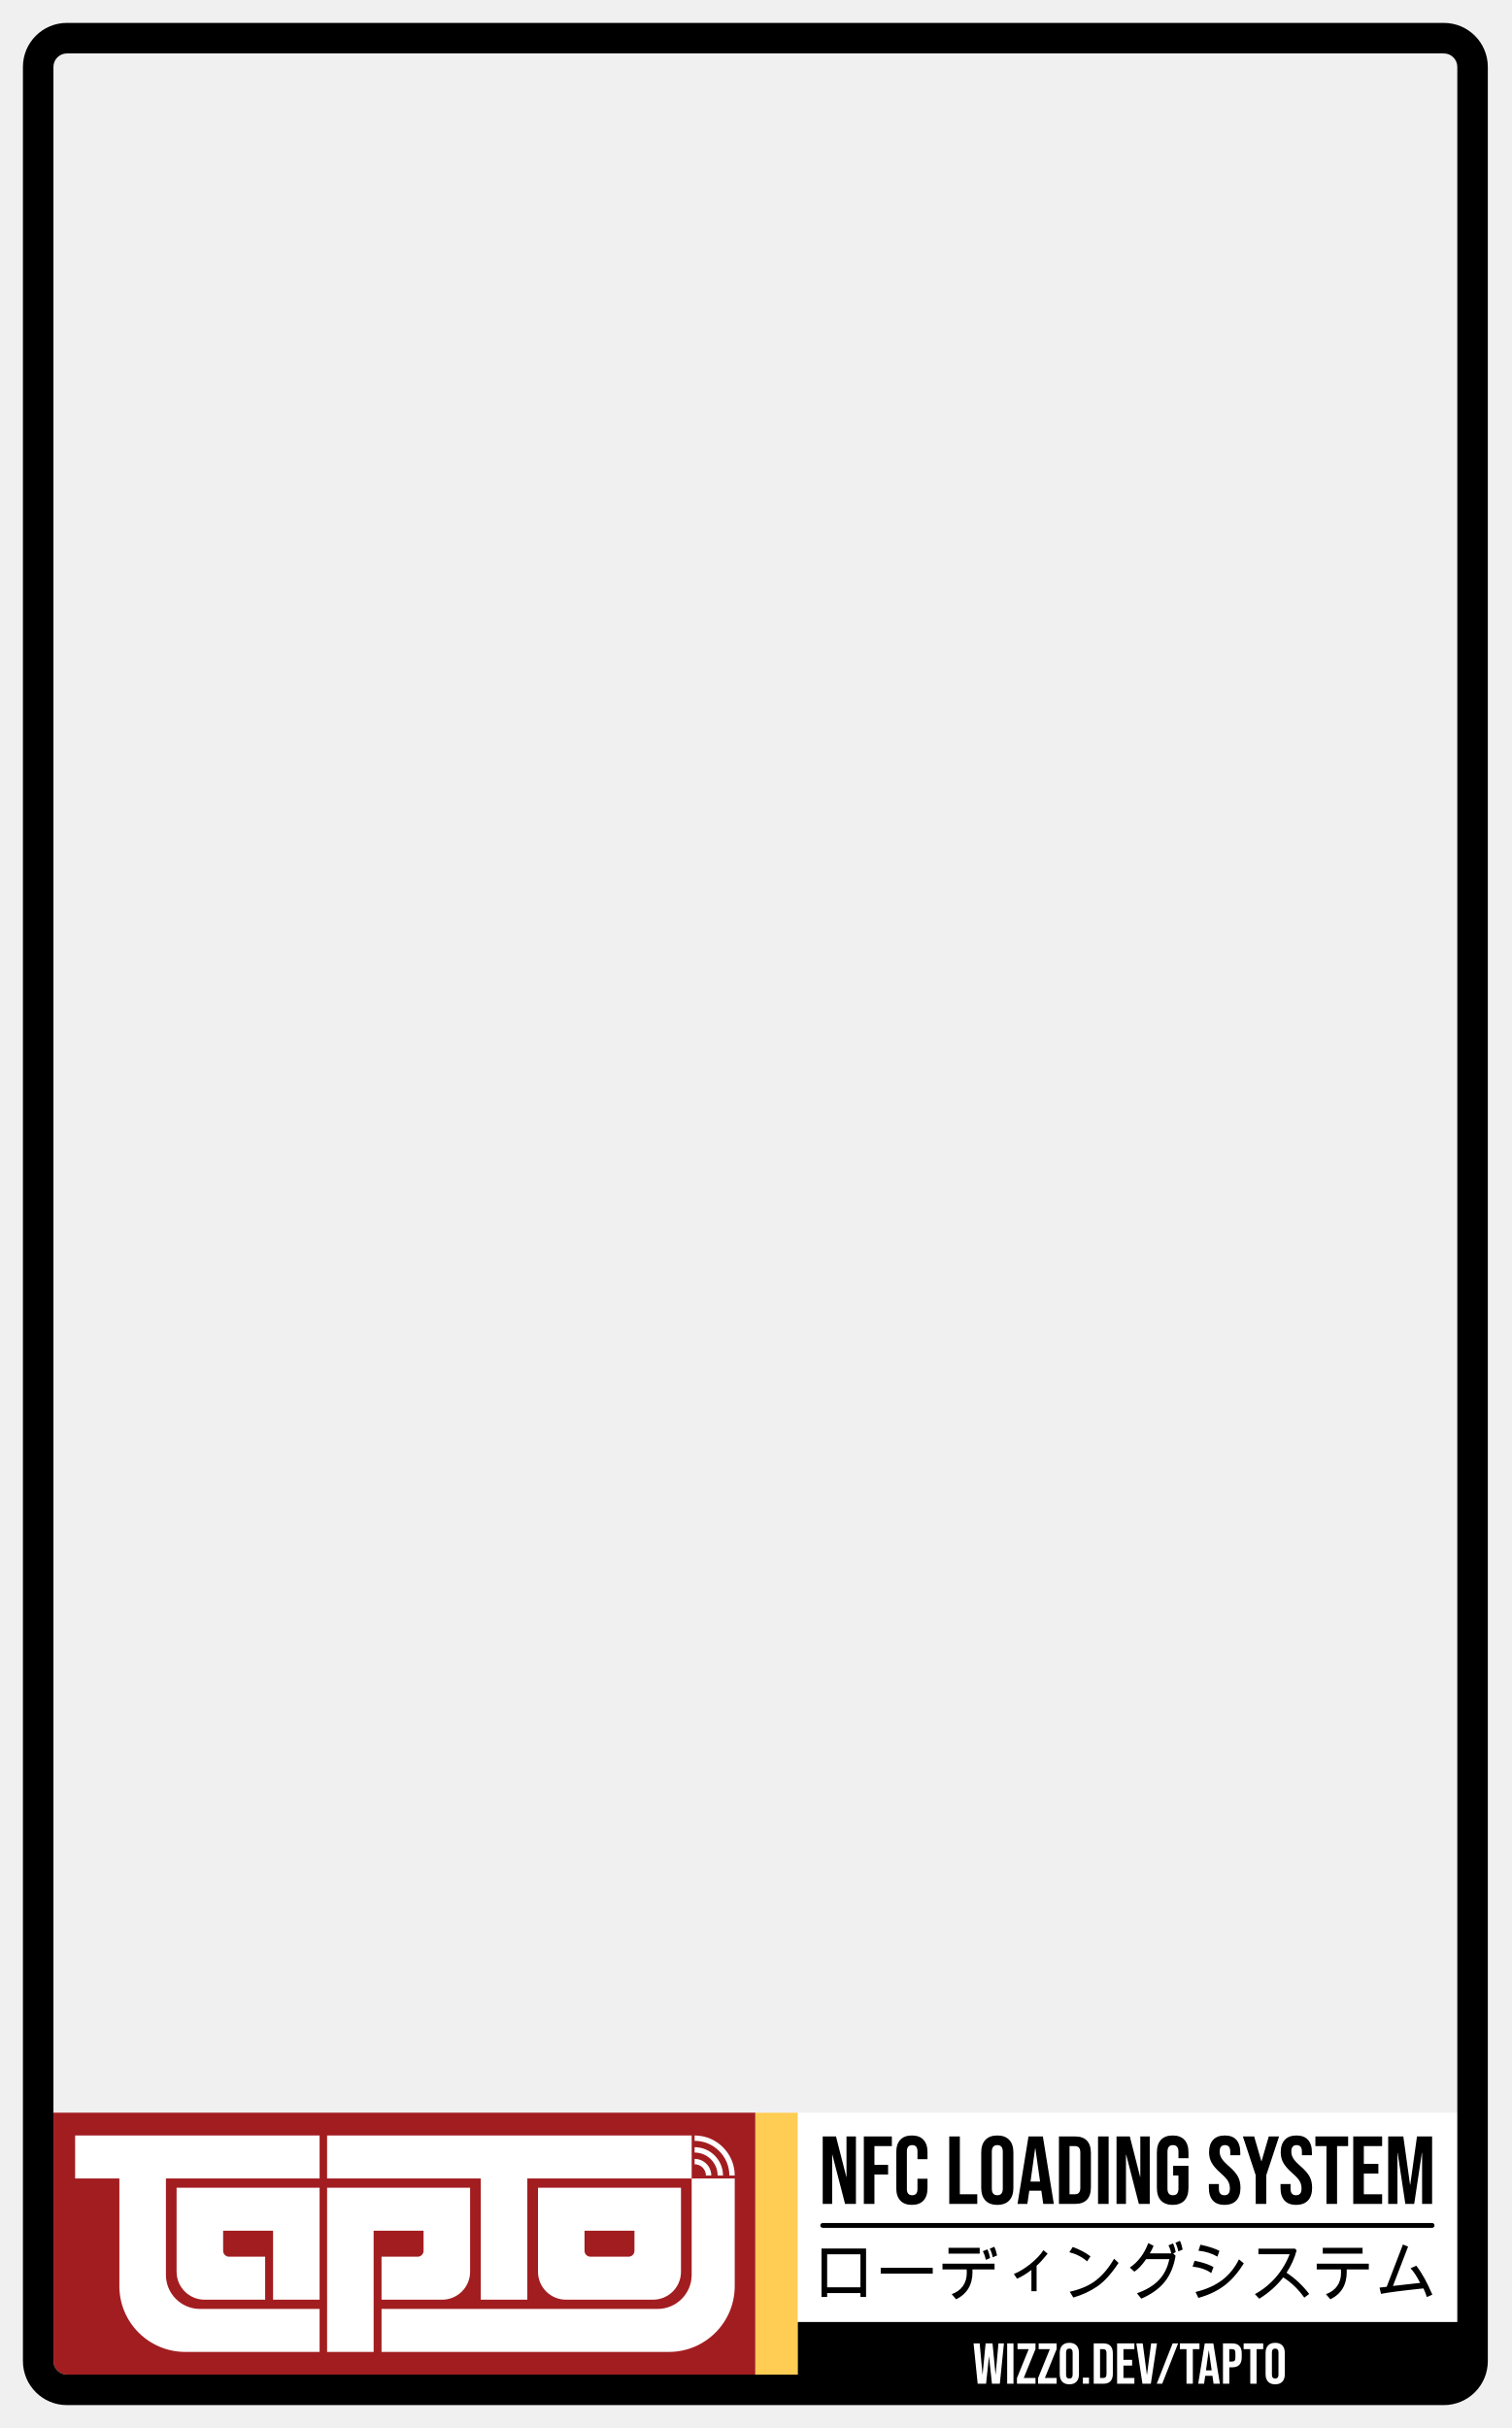
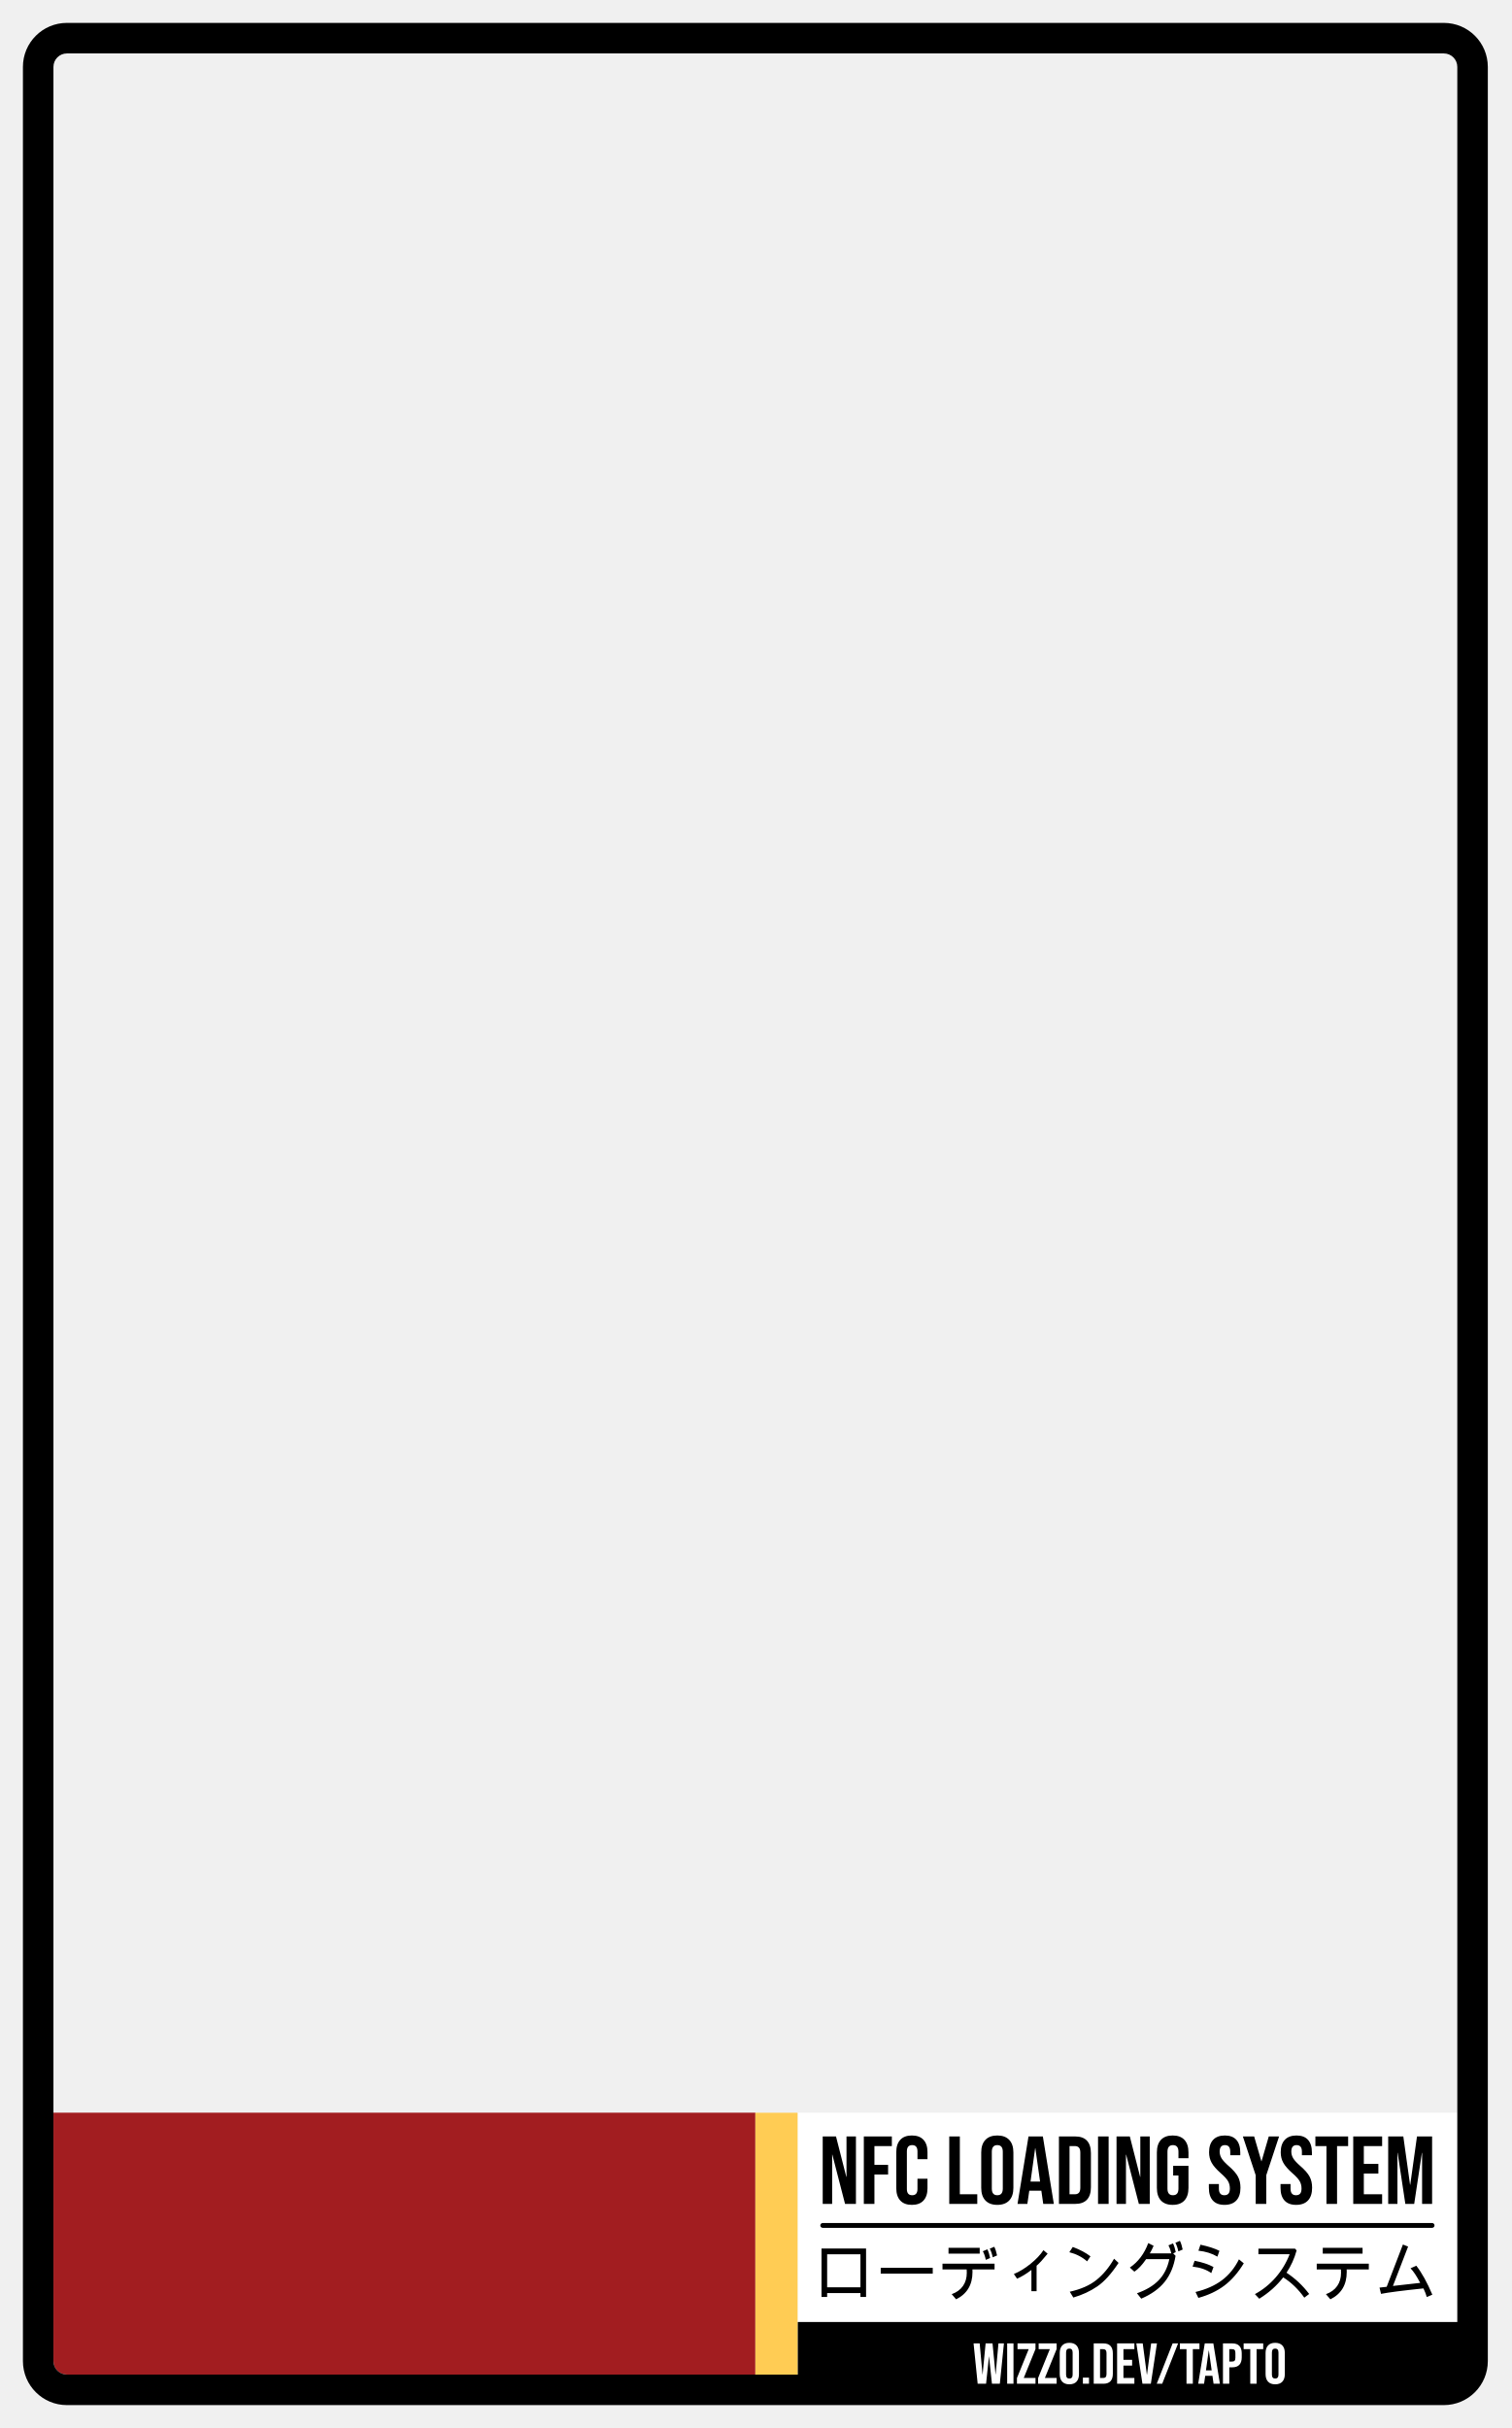
<svg xmlns="http://www.w3.org/2000/svg" width="619" height="994" viewBox="0 0 198.048 318.048" version="1.1" xml:space="preserve" style="clip-rule:evenodd;fill-rule:evenodd;stroke-linejoin:round;stroke-miterlimit:2" id="svg1">
  <defs id="defs1" />
  <g id="Background" transform="scale(0.32)">
    <path id="Sticker-Rounded" d="m 618.45,24.756 v 944.388 c 0,13.663 -11.085,24.756 -24.738,24.756 H 24.738 C 11.085,993.9 0,982.807 0,969.144 V 24.756 C 0,11.093 11.085,0 24.738,0 h 568.974 c 13.653,0 24.738,11.093 24.738,24.756 z" style="fill:transparent" />
  </g>
  <g id="Frame" transform="scale(0.32)">
    <path id="Red-Band" d="m 21.859,864.825 h 287.366 v 107.2 H 27.343 c -3.027,0 -5.484,-2.467 -5.484,-5.506 z" style="fill:#a21d20" />
    <rect id="rect1" x="326.514" y="864.825" width="270.078" height="85.698" style="fill:#ffffff" />
    <path id="Frame1" d="m 609.082,27.38 v 939.14 c 0,9.937 -8.062,18.005 -17.991,18.005 H 27.359 c -9.929,0 -17.991,-8.068 -17.991,-18.005 V 27.38 c 0,-9.937 8.062,-18.005 17.991,-18.005 h 563.732 c 9.929,0 17.991,8.068 17.991,18.005 z M 596.591,950.523 V 27.379 c 0,-3.038 -2.464,-5.504 -5.5,-5.504 H 27.359 c -3.036,0 -5.5,2.466 -5.5,5.505 v 939.14 c 0,3.039 2.464,5.505 5.5,5.505 h 299.155 v -21.502 z" />
    <path id="NFC-Loading-System" d="m 354.543,940.247 h -2.306 v -1.579 h -13.628 v 1.579 h -2.307 V 920.42 h 18.241 z m -2.306,-3.942 v -13.523 h -13.628 v 13.523 z m 29.6,-5.599 h -21.296 v -2.376 h 21.296 z m 26.333,-7.448 -1.77,0.77 c -0.307,-1.455 -0.715,-2.632 -1.222,-3.531 l 1.858,-0.784 c 0.474,0.959 0.852,2.141 1.134,3.545 z m -7.107,-0.732 h -12.767 v -2.376 h 12.767 z m 4.265,1.785 -1.758,0.757 c -0.316,-1.447 -0.723,-2.619 -1.223,-3.518 l 1.859,-0.784 c 0.474,0.959 0.847,2.141 1.122,3.545 z m 1.82,4.687 h -9.064 c 0.017,0.205 0.025,0.556 0.025,1.053 0,5.231 -2.232,8.955 -6.696,11.172 l -1.808,-2.106 c 2.028,-0.736 3.564,-1.853 4.607,-3.351 1.044,-1.499 1.565,-3.301 1.565,-5.407 0,-0.616 -0.017,-1.07 -0.05,-1.361 h -9.9 v -2.376 h 21.321 z m 21.72,-6.447 c -1.903,2.346 -3.407,3.986 -4.514,4.919 v 10.414 h -2.119 v -8.681 c -2.037,1.567 -3.994,2.761 -5.873,3.583 l -1.309,-1.926 c 2.237,-0.908 4.504,-2.288 6.802,-4.142 2.299,-1.853 4.066,-3.726 5.305,-5.618 z m 17.543,1.079 -1.371,2.055 c -2.061,-1.79 -4.488,-3.035 -7.281,-3.737 l 1.409,-2.158 c 2.942,1.096 5.357,2.376 7.243,3.84 z m 11.497,2.684 c -2.935,4.46 -5.844,7.675 -8.729,9.644 -2.884,1.969 -6.146,3.48 -9.787,4.533 l -1.459,-2.375 c 4.555,-1.011 8.209,-2.624 10.96,-4.842 2.752,-2.217 5.145,-5.107 7.181,-8.668 z m 26.246,-5.471 -1.759,0.758 c -0.316,-1.455 -0.722,-2.628 -1.221,-3.519 l 1.858,-0.796 c 0.473,0.959 0.847,2.145 1.122,3.557 z m -2.831,1.053 -1.047,0.527 0.973,0.989 c -0.69,4.246 -2.161,7.784 -4.415,10.613 -2.252,2.83 -5.465,5.139 -9.638,6.929 l -1.757,-2.209 c 3.798,-1.327 6.777,-3.114 8.933,-5.362 2.158,-2.247 3.597,-5.113 4.321,-8.597 h -9.501 c -1.621,2.371 -3.222,4.079 -4.801,5.124 l -1.857,-1.683 c 3.424,-2.337 5.934,-5.676 7.53,-10.016 l 2.195,1.104 c -0.482,1.147 -1.002,2.183 -1.558,3.108 h 8.814 c -0.323,-1.361 -0.718,-2.457 -1.184,-3.288 l 1.87,-0.796 c 0.474,0.959 0.848,2.145 1.122,3.557 z m 17.88,-0.526 -0.822,2.388 c -2.229,-1.318 -4.818,-2.131 -7.769,-2.439 l 0.824,-2.453 c 3.274,0.702 5.863,1.536 7.767,2.504 z m 9.975,5.124 c -2.353,3.844 -5,6.877 -7.942,9.098 -2.943,2.222 -6.493,3.906 -10.649,5.053 l -1.172,-2.427 c 4.331,-1.036 7.94,-2.639 10.829,-4.809 2.889,-2.17 5.206,-5.019 6.951,-8.546 z m -12.406,1.502 -0.898,2.492 c -1.961,-1.413 -4.513,-2.299 -7.655,-2.659 l 0.822,-2.388 c 3.151,0.608 5.727,1.459 7.731,2.555 z m 39.176,11.044 -1.995,1.503 c -2.46,-3.459 -5.336,-6.229 -8.628,-8.309 -2.668,3.442 -5.94,6.357 -9.813,8.745 l -1.783,-1.887 c 3.217,-1.738 6.049,-4.011 8.497,-6.819 2.448,-2.809 4.358,-5.98 5.73,-9.516 h -12.793 v -2.26 l 14.963,-0.026 0.685,0.732 c -0.931,3.364 -2.311,6.408 -4.14,9.13 3.549,2.329 6.642,5.231 9.277,8.707 z m 21.857,-16.514 h -16.296 v -2.376 h 16.296 z m 2.557,6.472 h -9.065 c 0.016,0.205 0.025,0.556 0.025,1.053 0,5.231 -2.232,8.955 -6.696,11.172 l -1.808,-2.106 c 2.028,-0.736 3.564,-1.853 4.607,-3.351 1.043,-1.499 1.565,-3.301 1.565,-5.407 0,-0.616 -0.016,-1.07 -0.05,-1.361 h -9.9 v -2.376 h 21.322 z m 26.009,10.325 -2.27,0.976 c -0.307,-1.096 -0.764,-2.278 -1.371,-3.545 -8.578,0.891 -14.368,1.636 -17.369,2.235 l -0.611,-2.556 2.93,-0.334 6.646,-17.31 2.12,0.847 -6.21,16.117 11.159,-1.259 c -1.421,-2.739 -2.738,-4.73 -3.952,-5.971 l 2.369,-1.053 c 2.278,2.945 4.464,6.896 6.559,11.853 z M 336.793,911.964 c -0.544,0 -0.986,-0.442 -0.986,-0.987 0,-0.544 0.442,-0.986 0.986,-0.986 h 249.482 c 0.543,0 0.985,0.442 0.985,0.986 0,0.545 -0.442,0.987 -0.985,0.987 z m 0,-37.412 h 5.44 l 4.219,16.529 h 0.079 v -16.529 h 3.863 v 27.615 h -4.455 l -5.204,-20.159 h -0.079 v 20.159 h -3.863 z m 16.834,0 H 365.1 v 3.945 h -7.136 v 7.693 h 5.599 v 3.945 h -5.599 v 12.032 h -4.337 z m 19.674,28.009 c -2.077,0 -3.661,-0.591 -4.751,-1.775 -1.091,-1.183 -1.637,-2.853 -1.637,-5.01 v -14.833 c 0,-2.157 0.546,-3.827 1.637,-5.01 1.09,-1.184 2.674,-1.776 4.751,-1.776 2.076,0 3.659,0.592 4.75,1.776 1.091,1.183 1.636,2.853 1.636,5.01 v 2.919 h -4.1 v -3.195 c 0,-1.71 -0.723,-2.565 -2.169,-2.565 -1.444,0 -2.168,0.855 -2.168,2.565 v 15.425 c 0,1.683 0.724,2.524 2.168,2.524 1.446,0 2.169,-0.841 2.169,-2.524 v -4.222 h 4.1 v 3.906 c 0,2.157 -0.545,3.827 -1.636,5.01 -1.091,1.184 -2.674,1.775 -4.75,1.775 z m 15.296,-28.009 h 4.337 v 23.67 h 7.136 v 3.945 h -11.473 z m 19.673,28.009 c -2.128,0 -3.758,-0.605 -4.888,-1.814 -1.13,-1.21 -1.695,-2.92 -1.695,-5.129 v -14.517 c 0,-2.21 0.565,-3.919 1.695,-5.129 1.13,-1.21 2.76,-1.815 4.888,-1.815 2.13,0 3.759,0.605 4.89,1.815 1.13,1.21 1.694,2.919 1.694,5.129 v 14.517 c 0,2.209 -0.564,3.919 -1.694,5.129 -1.131,1.209 -2.76,1.814 -4.89,1.814 z m 0,-3.945 c 1.499,0 2.248,-0.907 2.248,-2.722 v -15.07 c 0,-1.814 -0.749,-2.722 -2.248,-2.722 -1.498,0 -2.247,0.908 -2.247,2.722 v 15.07 c 0,1.815 0.749,2.722 2.247,2.722 z m 12.774,-24.064 h 5.875 l 4.494,27.615 h -4.337 l -0.788,-5.484 v 0.079 h -4.928 l -0.789,5.405 h -4.021 z m 4.731,18.463 -1.931,-13.65 h -0.079 l -1.893,13.65 z m 7.728,-18.463 h 6.623 c 2.155,0 3.771,0.579 4.849,1.736 1.078,1.157 1.616,2.853 1.616,5.089 v 13.965 c 0,2.236 -0.538,3.932 -1.616,5.089 -1.078,1.157 -2.694,1.736 -4.849,1.736 h -6.623 z m 6.544,23.67 c 0.71,0 1.255,-0.21 1.636,-0.631 0.382,-0.421 0.571,-1.105 0.571,-2.052 V 881.18 c 0,-0.947 -0.189,-1.631 -0.571,-2.052 -0.381,-0.421 -0.926,-0.631 -1.636,-0.631 h -2.207 v 19.725 z m 9.462,-23.67 h 4.337 v 27.615 h -4.337 z m 7.57,0 h 5.441 l 4.218,16.529 h 0.079 v -16.529 h 3.864 v 27.615 h -4.456 l -5.204,-20.159 h -0.078 v 20.159 h -3.864 z m 22.985,28.009 c -2.104,0 -3.706,-0.598 -4.811,-1.795 -1.103,-1.196 -1.655,-2.912 -1.655,-5.148 v -14.517 c 0,-2.236 0.552,-3.952 1.655,-5.149 1.105,-1.196 2.707,-1.795 4.811,-1.795 2.102,0 3.705,0.599 4.809,1.795 1.105,1.197 1.656,2.913 1.656,5.149 v 2.367 h -4.1 v -2.644 c 0,-1.814 -0.749,-2.722 -2.247,-2.722 -1.498,0 -2.248,0.908 -2.248,2.722 v 15.11 c 0,1.788 0.75,2.682 2.248,2.682 1.498,0 2.247,-0.894 2.247,-2.682 v -5.405 h -2.168 v -3.945 h 6.268 v 9.034 c 0,2.236 -0.551,3.952 -1.656,5.148 -1.104,1.197 -2.707,1.795 -4.809,1.795 z m 21.211,0 c -2.104,0 -3.694,-0.598 -4.771,-1.795 -1.078,-1.196 -1.617,-2.912 -1.617,-5.148 v -1.578 h 4.1 v 1.894 c 0,1.788 0.75,2.682 2.248,2.682 0.736,0 1.295,-0.217 1.675,-0.651 0.381,-0.433 0.572,-1.137 0.572,-2.11 0,-1.157 -0.263,-2.176 -0.789,-3.057 -0.525,-0.882 -1.497,-1.94 -2.917,-3.176 -1.787,-1.578 -3.035,-3.005 -3.746,-4.281 -0.709,-1.275 -1.064,-2.715 -1.064,-4.319 0,-2.183 0.552,-3.873 1.656,-5.07 1.104,-1.196 2.707,-1.795 4.809,-1.795 2.077,0 3.648,0.599 4.712,1.795 1.064,1.197 1.597,2.913 1.597,5.149 v 1.144 h -4.1 v -1.421 c 0,-0.946 -0.184,-1.637 -0.552,-2.071 -0.369,-0.434 -0.907,-0.651 -1.617,-0.651 -1.446,0 -2.168,0.881 -2.168,2.644 0,0.999 0.27,1.933 0.808,2.801 0.539,0.867 1.518,1.919 2.937,3.156 1.814,1.578 3.062,3.011 3.745,4.3 0.684,1.288 1.026,2.801 1.026,4.536 0,2.262 -0.559,3.998 -1.676,5.208 -1.117,1.209 -2.74,1.814 -4.868,1.814 z m 12.773,-12.15 -5.244,-15.859 h 4.613 l 2.957,10.139 h 0.078 l 2.957,-10.139 h 4.219 l -5.243,15.859 v 11.756 h -4.337 z m 16.558,12.15 c -2.102,0 -3.692,-0.598 -4.77,-1.795 -1.078,-1.196 -1.616,-2.912 -1.616,-5.148 v -1.578 h 4.1 v 1.894 c 0,1.788 0.749,2.682 2.247,2.682 0.736,0 1.294,-0.217 1.676,-0.651 0.381,-0.433 0.572,-1.137 0.572,-2.11 0,-1.157 -0.263,-2.176 -0.789,-3.057 -0.525,-0.882 -1.499,-1.94 -2.918,-3.176 -1.787,-1.578 -3.036,-3.005 -3.745,-4.281 -0.709,-1.275 -1.064,-2.715 -1.064,-4.319 0,-2.183 0.551,-3.873 1.656,-5.07 1.103,-1.196 2.707,-1.795 4.809,-1.795 2.077,0 3.647,0.599 4.712,1.795 1.064,1.197 1.596,2.913 1.596,5.149 v 1.144 h -4.101 v -1.421 c 0,-0.946 -0.183,-1.637 -0.551,-2.071 -0.368,-0.434 -0.906,-0.651 -1.616,-0.651 -1.446,0 -2.168,0.881 -2.168,2.644 0,0.999 0.268,1.933 0.807,2.801 0.54,0.867 1.518,1.919 2.938,3.156 1.814,1.578 3.062,3.011 3.745,4.3 0.684,1.288 1.025,2.801 1.025,4.536 0,2.262 -0.558,3.998 -1.675,5.208 -1.118,1.209 -2.74,1.814 -4.87,1.814 z m 12.419,-24.064 h -4.534 v -3.945 h 13.405 v 3.945 h -4.534 v 23.67 h -4.337 z m 10.96,-3.945 h 11.828 v 3.945 h -7.491 v 7.298 h 5.954 v 3.945 h -5.954 v 8.482 h 7.491 v 3.945 h -11.828 z m 14.312,0 h 6.189 l 2.76,19.764 h 0.079 l 2.76,-19.764 h 6.19 v 27.615 h -4.1 v -20.909 h -0.079 l -3.154,20.909 h -3.627 l -3.154,-20.909 h -0.079 v 20.909 h -3.785 z" />
-     <path id="TapTo-Logo" d="m 283.145,891.752 h -67.288 v 49.627 h -19.05 v -49.627 h -62.916 v -17.595 h 149.254 z m 0,0 h 17.626 v 44.08 c 0,14.871 -12.077,26.925 -26.975,26.925 H 156.18 v -17.593 h 112.985 c 7.721,0 13.98,-6.248 13.98,-13.956 z m 1.203,-5.82 v -2.192 c 3.764,0 6.824,3.055 6.824,6.811 h -2.196 c 0,-2.547 -2.076,-4.619 -4.628,-4.619 z m 9.427,4.62 c 0,-5.19 -4.229,-9.411 -9.427,-9.411 v -2.192 c 6.41,0 11.624,5.205 11.624,11.603 z m 4.801,0 c 0,-7.831 -6.383,-14.201 -14.228,-14.201 v -2.194 c 9.056,0 16.423,7.355 16.423,16.395 z m -167.754,1.2 H 67.906 v 39.457 c 0,7.707 6.259,13.955 13.979,13.955 h 48.937 v 17.593 H 75.829 c -14.897,0 -26.974,-12.054 -26.974,-26.925 v -44.08 H 30.732 v -17.595 h 100.09 z m -58.546,3.786 h 58.546 v 45.841 h -19.05 V 913.132 H 91.328 v 8.219 c 0,1.344 1.09,2.433 2.437,2.433 h 14.767 v 17.595 h -24.79 c -6.332,0 -11.466,-5.124 -11.466,-11.446 z m 61.615,0 h 58.546 v 34.395 c 0,6.322 -5.135,11.446 -11.467,11.446 h -24.79 v -17.595 h 14.767 c 1.347,0 2.439,-1.089 2.439,-2.433 v -8.219 h -20.444 v 49.625 h -19.051 z m 144.883,0 v 34.395 c 0,6.322 -5.133,11.446 -11.465,11.446 h -35.613 c -6.333,0 -11.467,-5.124 -11.467,-11.446 v -34.395 z m -19.051,17.594 h -20.444 v 8.219 c 0,1.344 1.092,2.433 2.439,2.433 h 15.568 c 1.347,0 2.437,-1.089 2.437,-2.433 z" style="fill:#ffffff" />
    <path id="path1" d="m 398.556,959.267 h 2.5 l 1.156,12.693 h 0.047 l 1.226,-12.693 h 2.829 l 1.226,12.693 h 0.048 l 1.155,-12.693 h 2.239 l -1.674,16.515 h -3.23 L 404.9,964.646 h -0.048 l -1.179,11.136 h -3.442 z m 13.747,0 h 2.593 v 16.515 h -2.593 z m 4.008,14.203 4.81,-11.844 h -4.574 v -2.359 h 7.357 v 2.312 l -4.811,11.843 h 4.811 v 2.36 h -7.593 z m 8.653,0 4.811,-11.844 H 425.2 v -2.359 h 7.356 v 2.312 l -4.809,11.843 h 4.809 v 2.36 h -7.592 z m 12.804,2.548 c -1.273,0 -2.249,-0.362 -2.924,-1.086 -0.677,-0.723 -1.014,-1.746 -1.014,-3.067 v -8.682 c 0,-1.321 0.337,-2.344 1.014,-3.067 0.675,-0.724 1.651,-1.085 2.924,-1.085 1.273,0 2.247,0.361 2.924,1.085 0.675,0.723 1.013,1.746 1.013,3.067 v 8.682 c 0,1.321 -0.338,2.344 -1.013,3.067 -0.677,0.724 -1.651,1.086 -2.924,1.086 z m 0,-2.36 c 0.895,0 1.344,-0.542 1.344,-1.628 v -9.012 c 0,-1.085 -0.449,-1.628 -1.344,-1.628 -0.897,0 -1.344,0.543 -1.344,1.628 v 9.012 c 0,1.086 0.447,1.628 1.344,1.628 z m 5.541,-0.377 h 2.499 v 2.501 h -2.499 z m 4.432,-14.014 h 3.962 c 1.288,0 2.255,0.346 2.899,1.038 0.645,0.692 0.967,1.706 0.967,3.043 v 8.352 c 0,1.337 -0.322,2.352 -0.967,3.044 -0.644,0.692 -1.611,1.038 -2.899,1.038 h -3.962 z m 3.914,14.155 c 0.424,0 0.751,-0.125 0.979,-0.377 0.228,-0.252 0.342,-0.661 0.342,-1.227 v -8.588 c 0,-0.566 -0.114,-0.975 -0.342,-1.227 -0.228,-0.251 -0.555,-0.377 -0.979,-0.377 h -1.32 v 11.796 z m 5.658,-14.155 h 7.074 v 2.359 h -4.479 v 4.365 h 3.56 v 2.359 h -3.56 v 5.072 h 4.479 v 2.36 h -7.074 z m 7.876,0 h 2.617 l 1.698,12.811 h 0.047 l 1.697,-12.811 h 2.382 l -2.5,16.515 h -3.442 z m 14.854,0 h 2.24 l -6.507,16.515 h -2.24 z m 5.683,2.359 h -2.712 v -2.359 h 8.017 v 2.359 h -2.712 v 14.156 h -2.593 z m 7.474,-2.359 h 3.513 l 2.688,16.515 h -2.593 l -0.472,-3.28 v 0.047 h -2.948 l -0.471,3.233 h -2.405 z m 2.829,11.041 -1.155,-8.163 h -0.047 l -1.132,8.163 z m 4.622,-11.041 h 3.819 c 1.289,0 2.256,0.346 2.9,1.038 0.645,0.692 0.967,1.706 0.967,3.043 v 1.628 c 0,1.337 -0.322,2.352 -0.967,3.044 -0.644,0.692 -1.611,1.038 -2.9,1.038 h -1.226 v 6.724 h -2.593 z m 3.819,7.431 c 0.425,0 0.743,-0.118 0.955,-0.354 0.212,-0.235 0.318,-0.637 0.318,-1.203 v -1.958 c 0,-0.566 -0.106,-0.967 -0.318,-1.203 -0.212,-0.236 -0.53,-0.354 -0.955,-0.354 h -1.226 v 5.072 z m 7.357,-5.072 h -2.712 v -2.359 h 8.017 v 2.359 h -2.712 v 14.156 h -2.593 z m 10.209,14.392 c -1.273,0 -2.248,-0.362 -2.923,-1.086 -0.676,-0.723 -1.015,-1.746 -1.015,-3.067 v -8.682 c 0,-1.321 0.339,-2.344 1.015,-3.067 0.675,-0.724 1.65,-1.085 2.923,-1.085 1.273,0 2.248,0.361 2.924,1.085 0.676,0.723 1.014,1.746 1.014,3.067 v 8.682 c 0,1.321 -0.338,2.344 -1.014,3.067 -0.676,0.724 -1.651,1.086 -2.924,1.086 z m 0,-2.36 c 0.896,0 1.344,-0.542 1.344,-1.628 v -9.012 c 0,-1.085 -0.448,-1.628 -1.344,-1.628 -0.896,0 -1.344,0.543 -1.344,1.628 v 9.012 c 0,1.086 0.448,1.628 1.344,1.628 z" style="fill:#ffffff" />
    <rect id="Gold-Band" x="309.225" y="864.857" width="17.288" height="107.2" style="fill:#ffcc54" />
  </g>
</svg>
